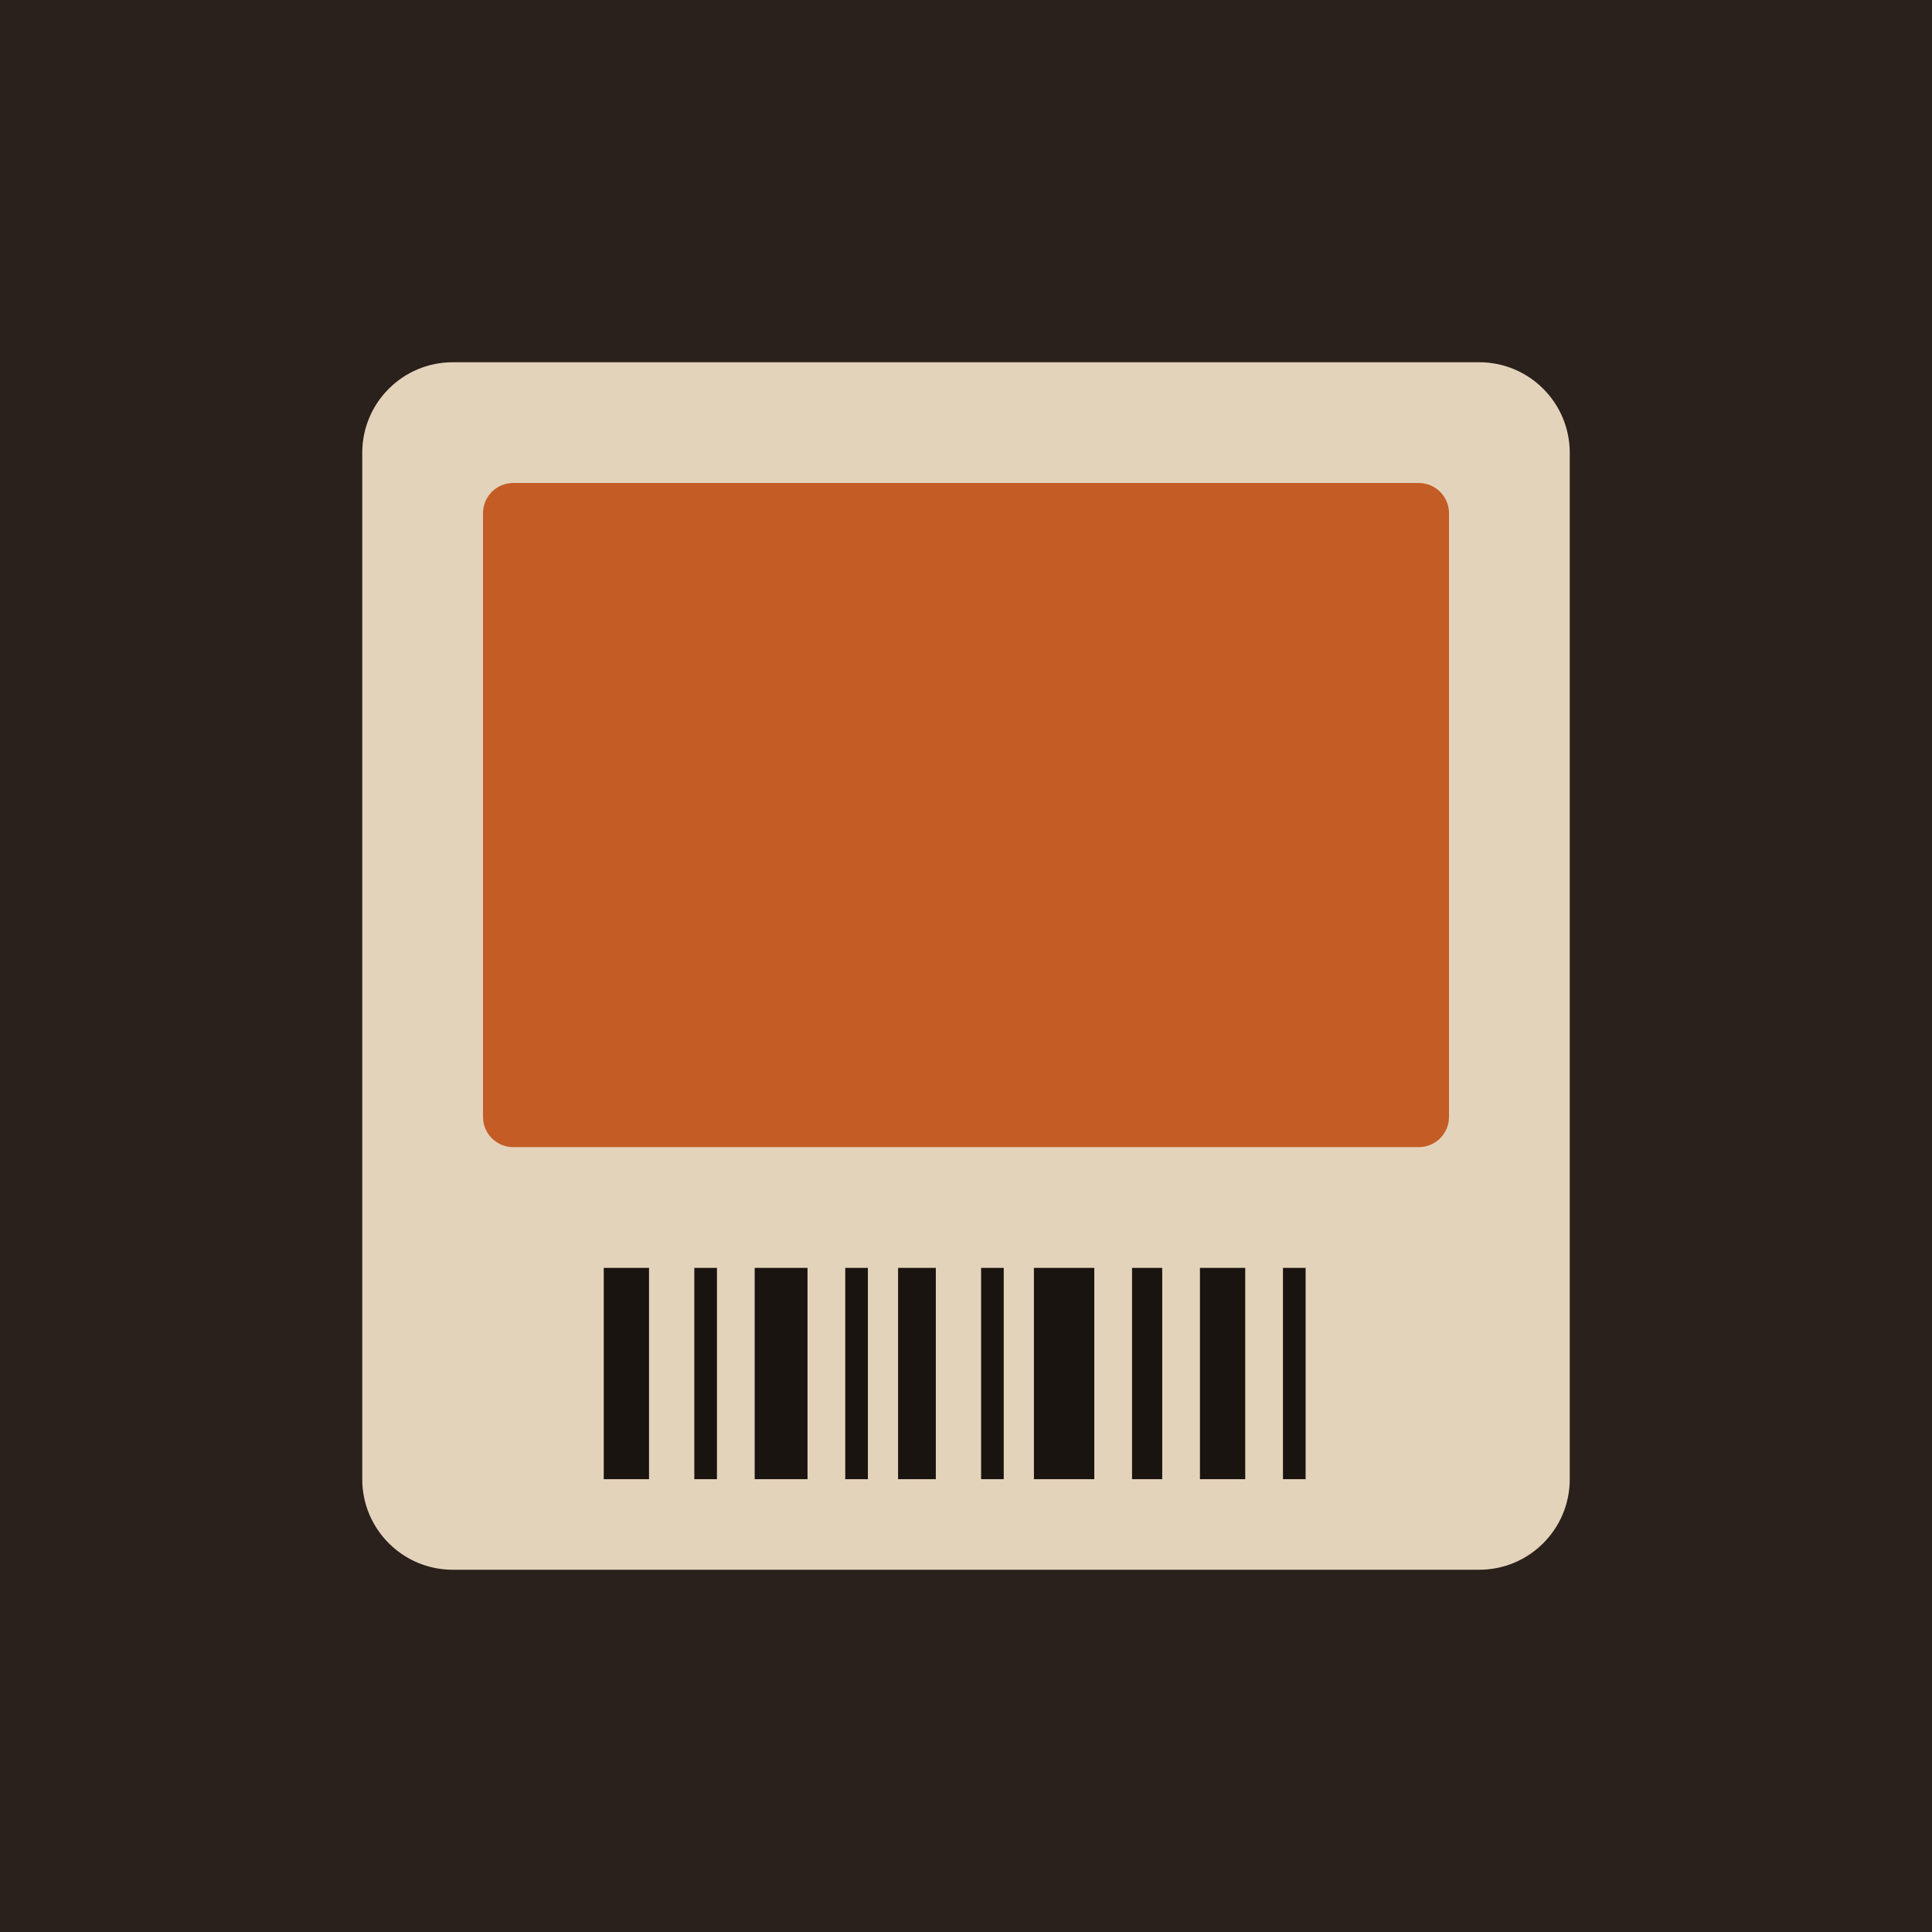
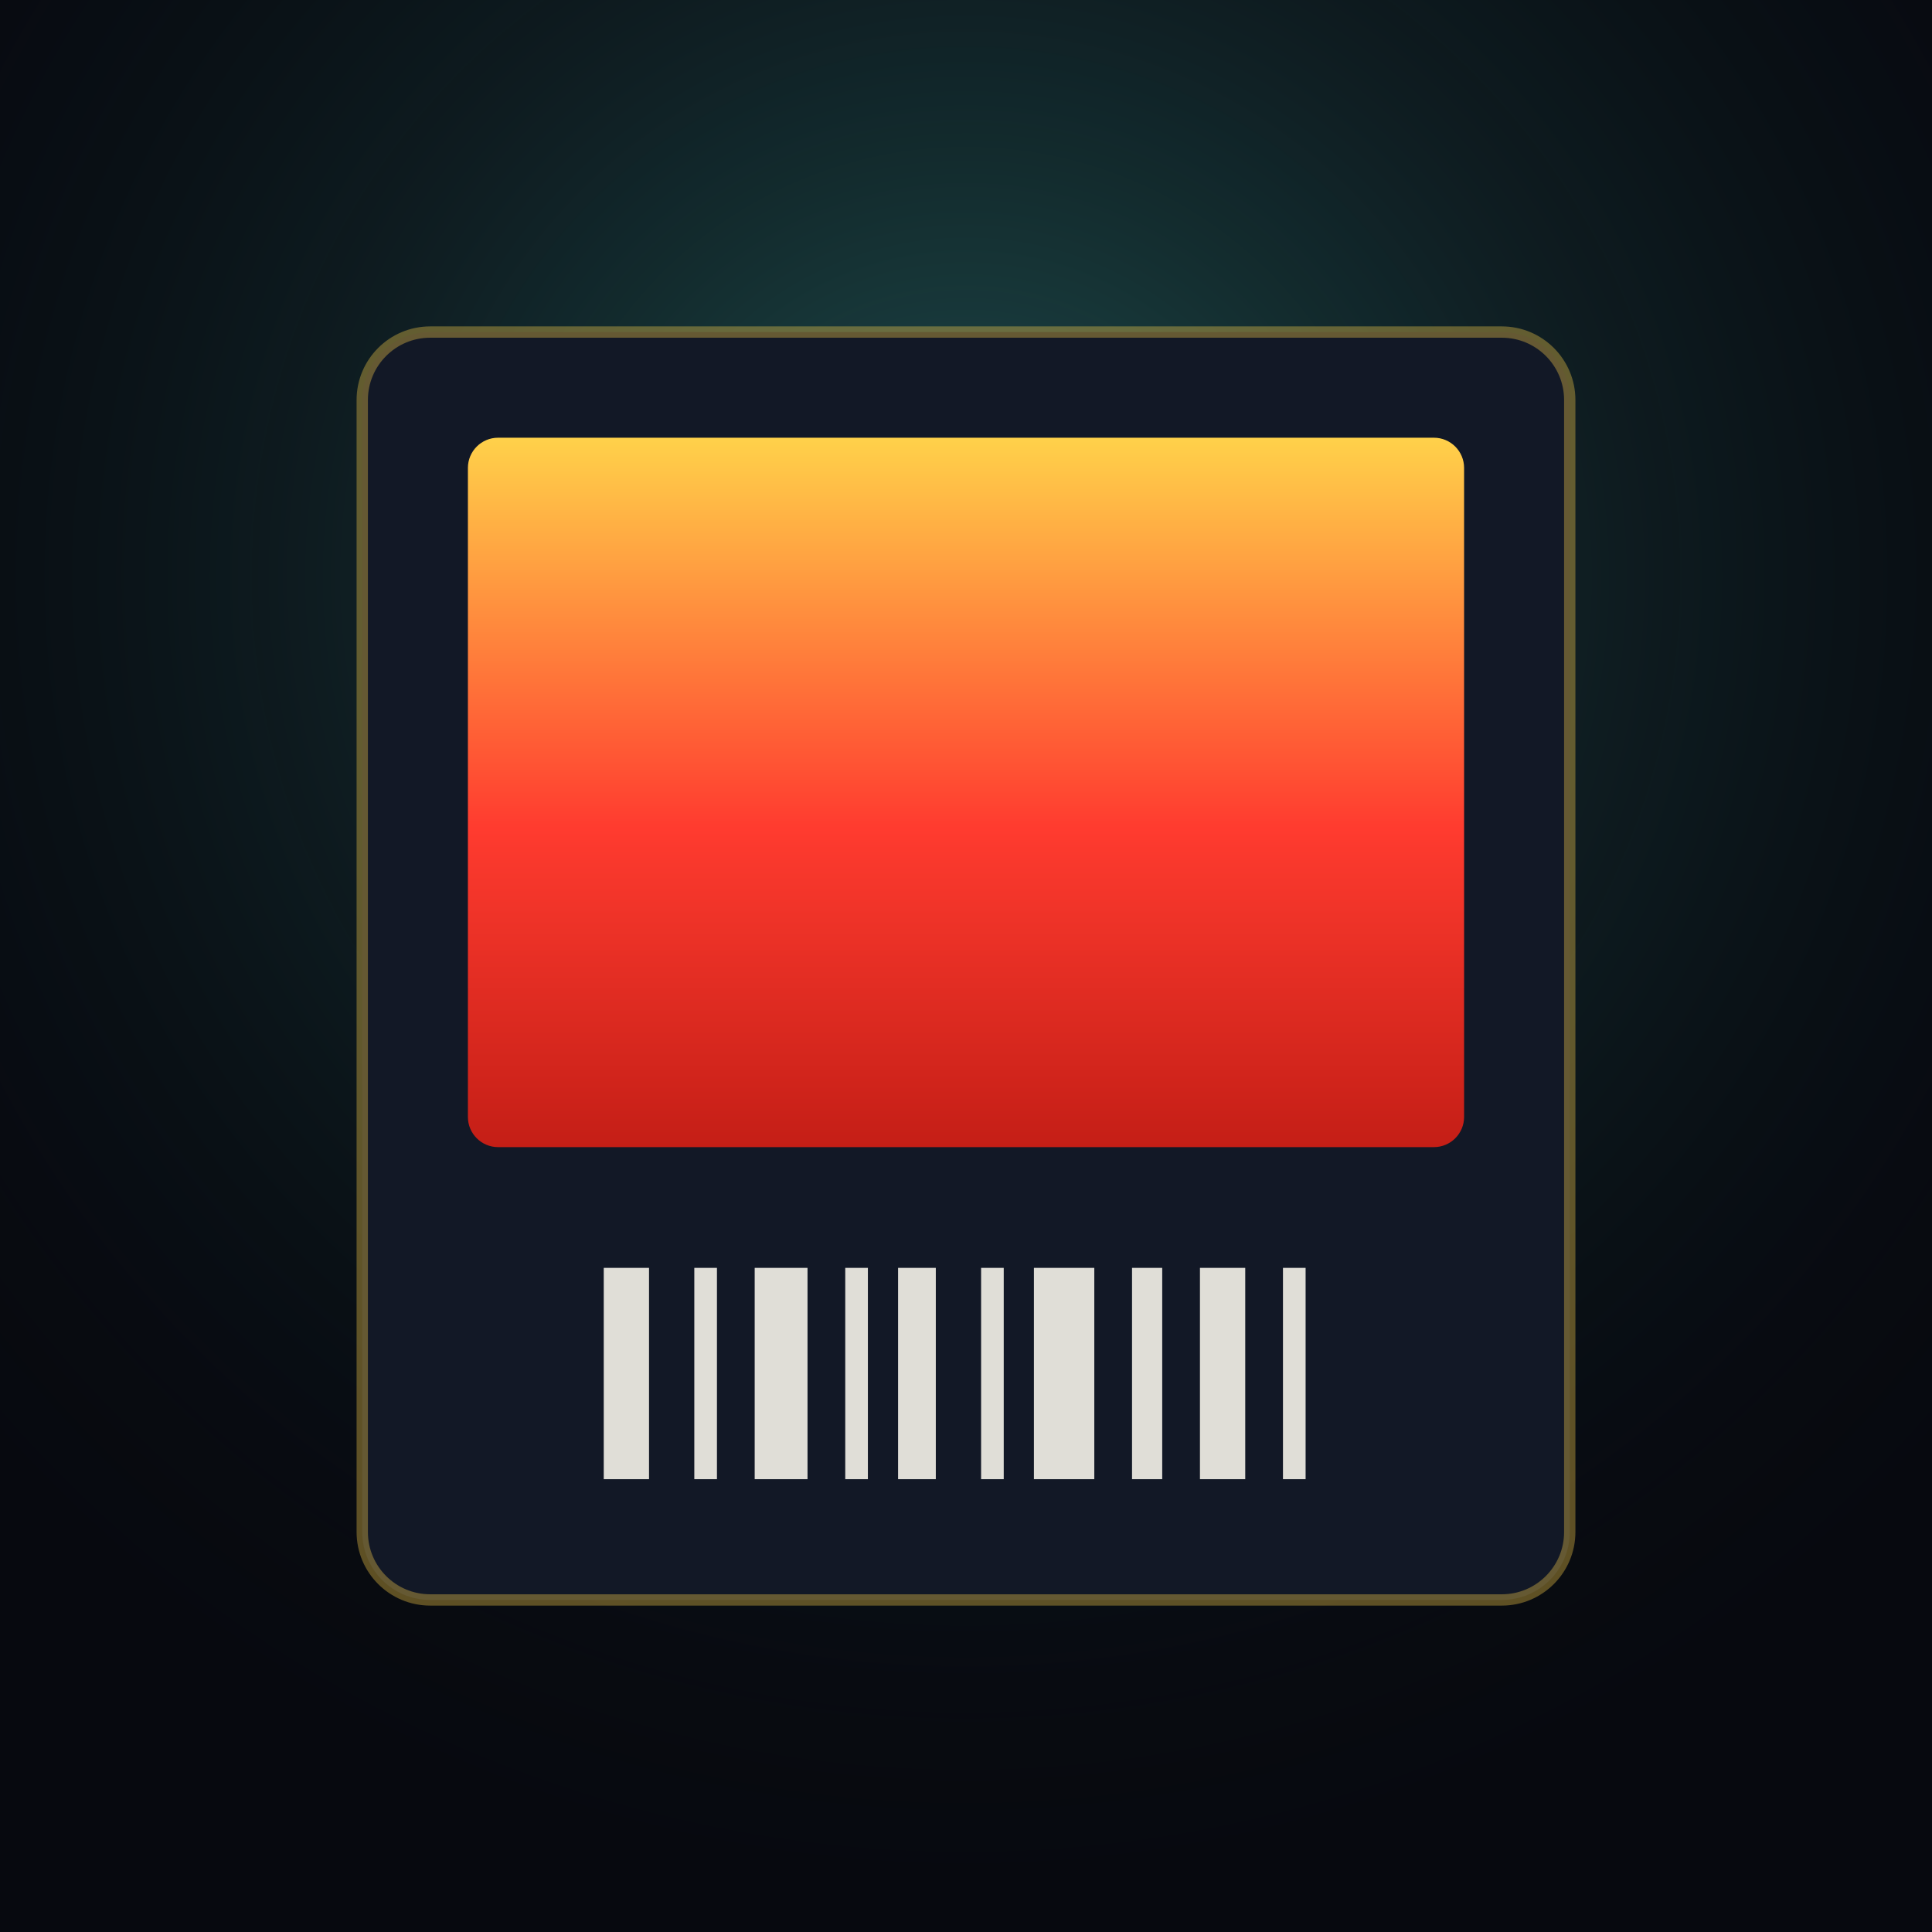
<svg xmlns="http://www.w3.org/2000/svg" viewBox="0 0 512 512" role="img" aria-label="PanelBook Scan">
-   <rect width="512" height="512" fill="#2a211c" />
-   <rect x="96" y="96" width="320" height="320" rx="24" fill="#e4d3bb" />
-   <rect x="128" y="128" width="256" height="176" rx="8" fill="#c45c26" />
-   <g fill="#1a1410">
+   <defs>
+     <linearGradient id="cover" x1="0" y1="0" x2="0" y2="1">
+       <stop offset="0%" stop-color="#ffd24a" />
+       <stop offset="55%" stop-color="#ff3b2f" />
+       <stop offset="100%" stop-color="#c41e16" />
+     </linearGradient>
+     <radialGradient id="glow" cx="50%" cy="30%" r="70%">
+       <stop offset="0%" stop-color="#4fd4c8" stop-opacity="0.35" />
+       <stop offset="100%" stop-color="#07090f" stop-opacity="0" />
+     </radialGradient>
+   </defs>
+   <rect width="512" height="512" fill="#07090f" />
+   <rect width="512" height="512" fill="url(#glow)" />
+   <rect x="96" y="88" width="320" height="336" rx="18" fill="#121826" stroke="#ffd24a" stroke-opacity="0.35" stroke-width="3" />
+   <rect x="124" y="116" width="264" height="188" rx="8" fill="url(#cover)" />
+   <g fill="#f2efe6" opacity="0.92">
    <rect x="160" y="336" width="12" height="56" />
    <rect x="184" y="336" width="6" height="56" />
    <rect x="200" y="336" width="14" height="56" />
    <rect x="224" y="336" width="6" height="56" />
    <rect x="238" y="336" width="10" height="56" />
    <rect x="260" y="336" width="6" height="56" />
    <rect x="274" y="336" width="16" height="56" />
    <rect x="300" y="336" width="8" height="56" />
    <rect x="318" y="336" width="12" height="56" />
    <rect x="340" y="336" width="6" height="56" />
  </g>
</svg>
